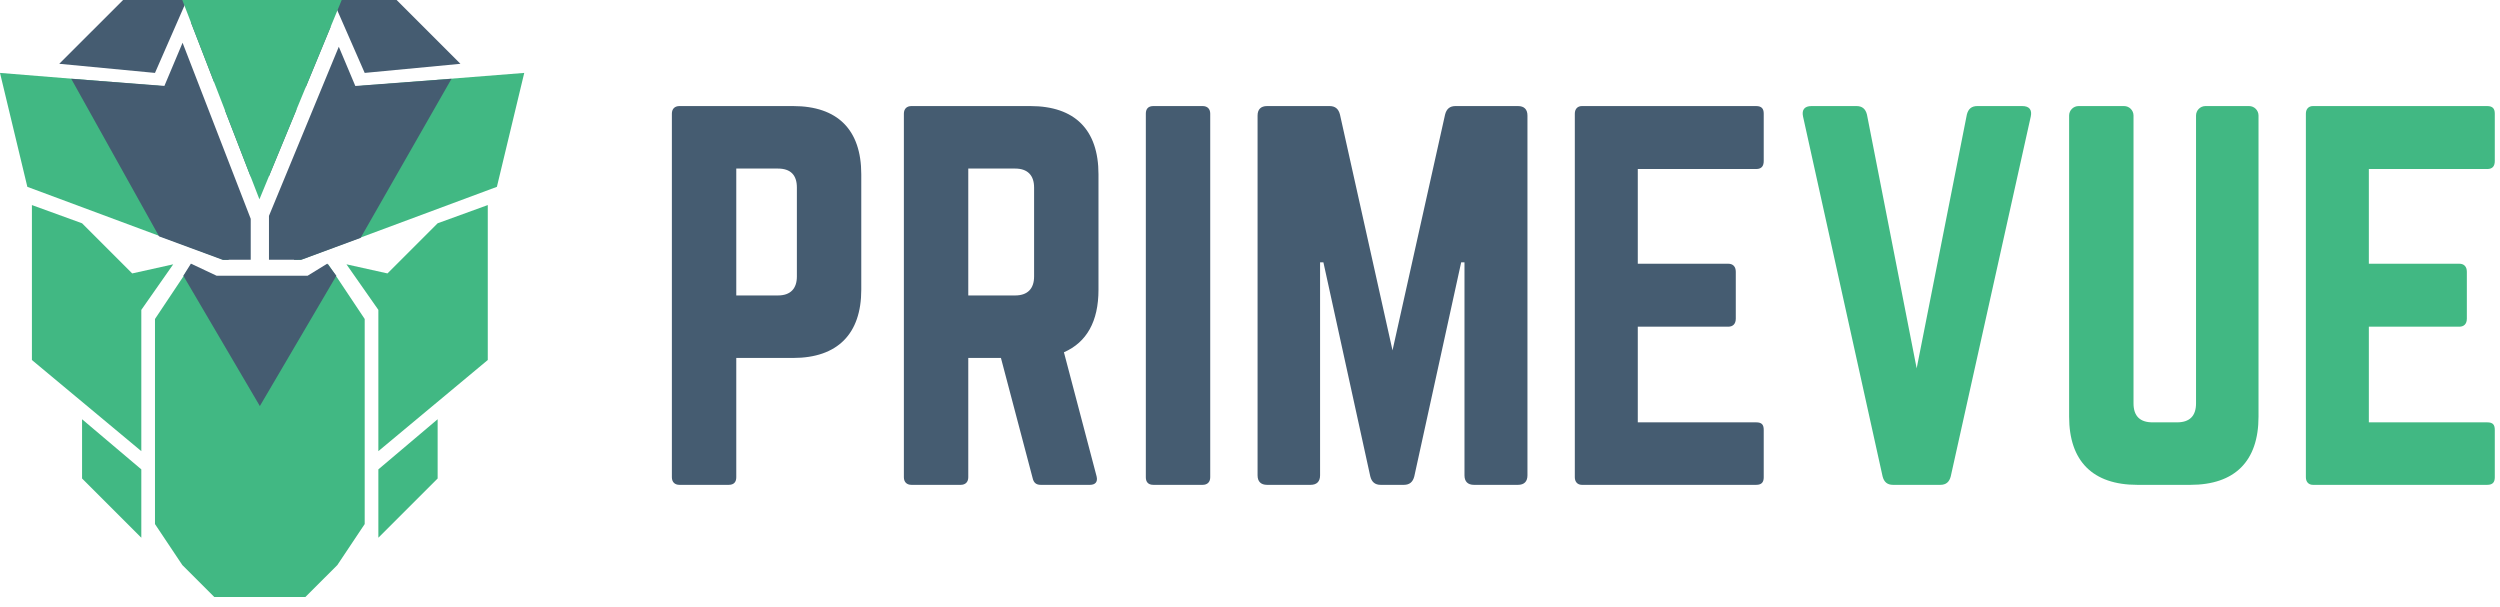
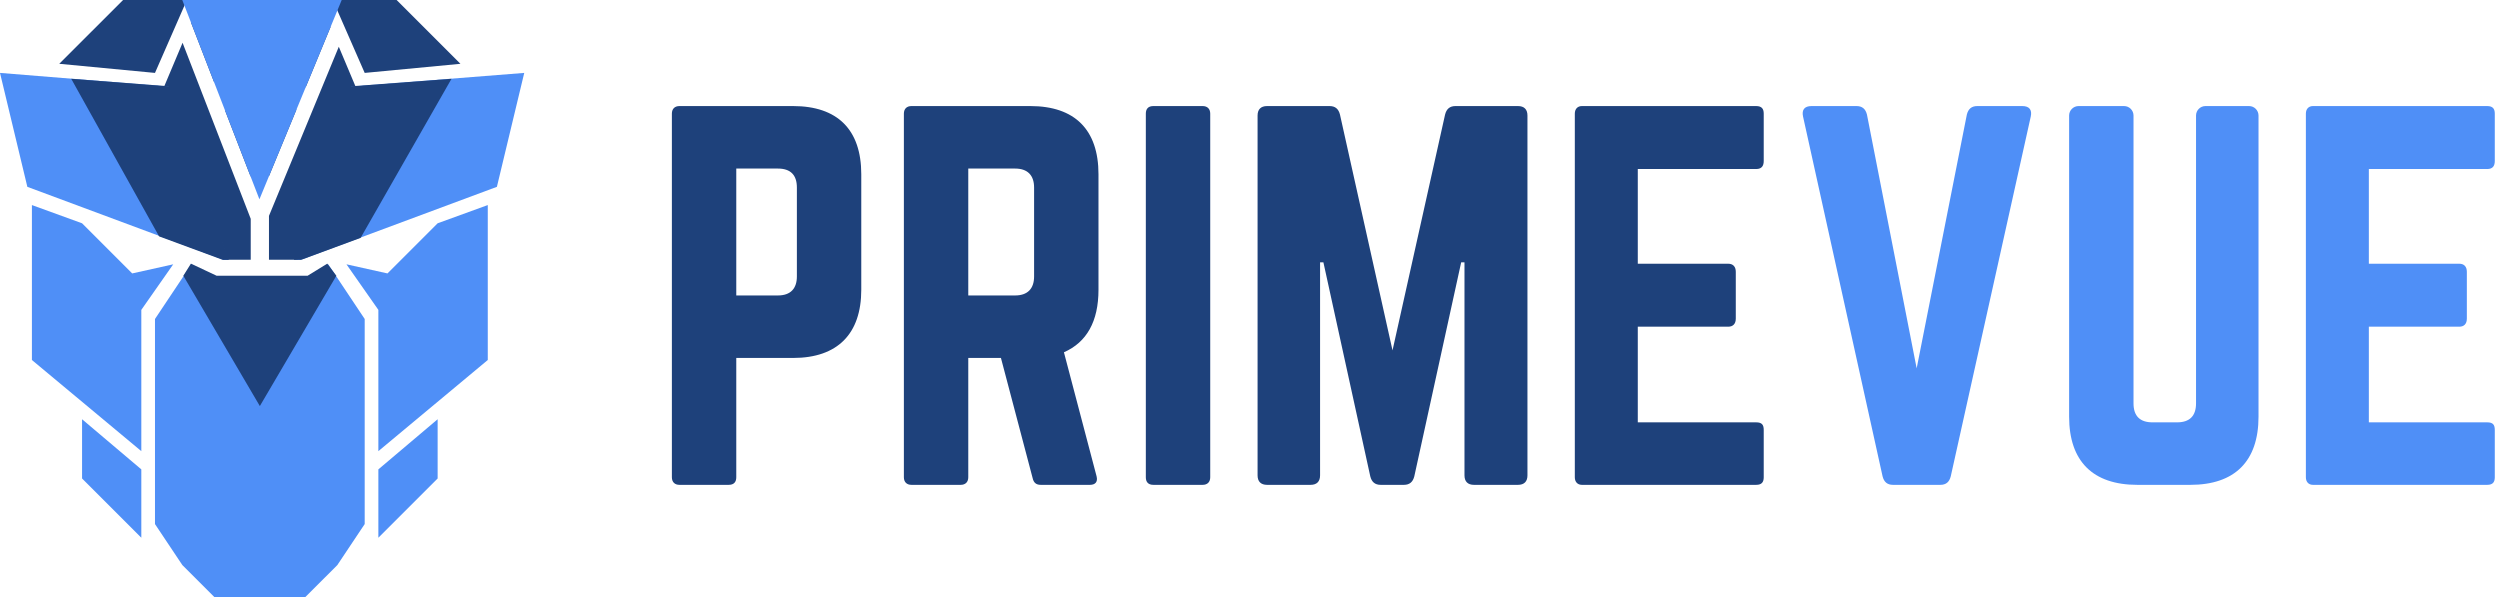
<svg xmlns="http://www.w3.org/2000/svg" width="165" height="40" viewBox="0 0 165 40" fill="none">
-   <path fill-rule="evenodd" clip-rule="evenodd" d="M128.062 32C128.438 32 128.656 31.812 128.75 31.438L134.031 7.688C134.125 7.25 133.938 7 133.469 7H130.5C130.125 7 129.906 7.188 129.812 7.562L126.5 24.312L123.219 7.562C123.125 7.188 122.906 7 122.531 7H119.562C119.094 7 118.906 7.25 119 7.688L124.25 31.438C124.344 31.812 124.562 32 124.938 32H128.062ZM144.562 32C147.5 32 149.062 30.438 149.062 27.5V7.625C149.062 7.281 148.781 7 148.438 7H145.562C145.219 7 144.938 7.281 144.938 7.625V26.625C144.938 27.469 144.5 27.875 143.688 27.875H142.062C141.25 27.875 140.812 27.469 140.812 26.625V7.625C140.812 7.281 140.531 7 140.188 7H137.188C136.844 7 136.562 7.281 136.562 7.625V27.5C136.562 30.438 138.125 32 141.062 32H144.562ZM164.656 31.5C164.656 31.812 164.531 32 164.156 32H152.656C152.375 32 152.188 31.812 152.188 31.5V7.5C152.188 7.188 152.375 7 152.656 7H164.156C164.531 7 164.656 7.188 164.656 7.5V10.625C164.656 10.938 164.531 11.156 164.156 11.156H156.344V17.406H162.312C162.625 17.406 162.812 17.594 162.812 17.938V21.031C162.812 21.375 162.625 21.562 162.312 21.562H156.344V27.875H164.156C164.531 27.875 164.656 28.031 164.656 28.375V31.5Z" fill="#41B883" />
-   <path fill-rule="evenodd" clip-rule="evenodd" d="M48.094 32C48.438 32 48.594 31.812 48.594 31.5V23.625H52.344C55.281 23.625 56.844 22.031 56.844 19.125V11.5C56.844 8.562 55.281 7 52.344 7H44.844C44.531 7 44.344 7.188 44.344 7.5V31.5C44.344 31.812 44.531 32 44.844 32H48.094ZM51.344 19.5H48.594V11.125H51.344C52.188 11.125 52.594 11.562 52.594 12.375V18.25C52.594 19.031 52.188 19.5 51.344 19.5ZM63.906 31.5C63.906 31.812 63.719 32 63.406 32H60.156C59.844 32 59.656 31.812 59.656 31.5V7.5C59.656 7.188 59.844 7 60.156 7H68C70.938 7 72.5 8.562 72.5 11.5V19.125C72.5 21.219 71.719 22.594 70.219 23.25L72.375 31.438C72.469 31.812 72.281 32 71.938 32H68.688C68.375 32 68.219 31.844 68.156 31.562L66.062 23.625H63.906V31.5ZM67 19.5H63.906V11.125H67C67.812 11.125 68.25 11.562 68.25 12.375V18.25C68.25 19.062 67.812 19.5 67 19.5ZM79.875 31.5C79.875 31.812 79.688 32 79.375 32H76.125C75.781 32 75.625 31.812 75.625 31.5V7.5C75.625 7.188 75.781 7 76.125 7H79.375C79.688 7 79.875 7.188 79.875 7.5V31.5ZM86.5 32C86.906 32 87.125 31.781 87.125 31.375V17.312H87.344L90.438 31.438C90.531 31.812 90.75 32 91.125 32H92.656C93.031 32 93.25 31.812 93.344 31.438L96.438 17.312H96.656V31.375C96.656 31.781 96.875 32 97.281 32H100.188C100.594 32 100.812 31.781 100.812 31.375V7.625C100.812 7.219 100.594 7 100.188 7H96.062C95.688 7 95.469 7.188 95.375 7.562L91.906 23.125L88.438 7.562C88.344 7.188 88.125 7 87.75 7H83.625C83.219 7 83 7.219 83 7.625V31.375C83 31.781 83.219 32 83.625 32H86.5ZM116.406 31.5C116.406 31.812 116.281 32 115.906 32H104.406C104.125 32 103.938 31.812 103.938 31.5V7.5C103.938 7.188 104.125 7 104.406 7H115.906C116.281 7 116.406 7.188 116.406 7.5V10.625C116.406 10.938 116.281 11.156 115.906 11.156H108.094V17.406H114.062C114.375 17.406 114.562 17.594 114.562 17.938V21.031C114.562 21.375 114.375 21.562 114.062 21.562H108.094V27.875H115.906C116.281 27.875 116.406 28.031 116.406 28.375V31.5Z" fill="#455C71" />
-   <path d="M25.574 18.046L22.866 17.444L24.972 20.452V29.776L32.193 23.76V13.534L28.884 14.737L25.574 18.046Z" fill="#41B883" />
-   <path d="M8.725 18.046L11.433 17.444L9.327 20.452V29.776L2.106 23.76V13.534L5.416 14.737L8.725 18.046Z" fill="#41B883" />
-   <path fill-rule="evenodd" clip-rule="evenodd" d="M10.229 21.053L12.636 17.444L14.141 18.346H20.158L21.663 17.444L24.07 21.053V34.588L22.264 37.295L20.158 39.4H14.141L12.035 37.295L10.229 34.588V21.053Z" fill="#41B883" />
-   <path d="M24.972 35.49L28.884 31.58V27.67L24.972 30.979V35.49Z" fill="#41B883" />
-   <path d="M9.327 35.49L5.416 31.58V27.67L9.327 30.979V35.49Z" fill="#41B883" />
-   <path fill-rule="evenodd" clip-rule="evenodd" d="M21.061 0H20.159V5.799L21.814 1.788L21.061 0ZM19.576 7.208L18.955 7.519V0H17.752V11.628L19.576 7.208ZM17.752 14.248L22.361 3.085L23.468 5.715L19.858 17.143H17.752V14.248ZM16.548 11.672V0H15.345V7.519L14.844 7.269L16.548 11.672ZM14.141 5.454V0H13.239L12.609 1.495L14.141 5.454ZM12.05 2.822L16.548 14.442V17.143H14.743L10.832 5.715L12.05 2.822Z" fill="#455C71" />
-   <path fill-rule="evenodd" clip-rule="evenodd" d="M1.805 12.331L14.743 17.144H15.043L11.132 5.715L0 4.812L1.805 12.331ZM32.795 12.331L19.857 17.144H19.556L23.167 5.715L34.6 4.812L32.795 12.331Z" fill="#41B883" />
-   <path d="M24.07 4.812L30.388 4.211L26.176 0H21.963L24.07 4.812Z" fill="#455C71" />
-   <path d="M10.229 4.812L3.911 4.211L8.123 0H12.335L10.229 4.812Z" fill="#455C71" />
-   <path d="M4.7 5.2L11.2 5.7L15.1 17.15H14.7L10.5 15.6L4.7 5.2Z" fill="#455C71" />
-   <path d="M29.8 5.2L23.1 5.7L19.4 17.15L19.9 17.14L23.8 15.7L29.8 5.2Z" fill="#455C71" />
-   <path d="M12.1 18.2L12.6 17.4L14.3 18.2H20.3L21.6 17.4L22.2 18.2L17.15 26.8L12.1 18.2Z" fill="#455C71" />
-   <path fill-rule="evenodd" clip-rule="evenodd" d="M12.03 0L17.122 13.154L22.553 0H12.03Z" fill="#41B883" />
+   <path fill-rule="evenodd" clip-rule="evenodd" d="M128.062 32C128.438 32 128.656 31.812 128.75 31.438L134.031 7.688C134.125 7.25 133.938 7 133.469 7H130.5C130.125 7 129.906 7.188 129.812 7.562L126.5 24.312L123.219 7.562C123.125 7.188 122.906 7 122.531 7H119.562C119.094 7 118.906 7.25 119 7.688L124.25 31.438C124.344 31.812 124.562 32 124.938 32H128.062ZM144.562 32C147.5 32 149.062 30.438 149.062 27.5V7.625C149.062 7.281 148.781 7 148.438 7H145.562C145.219 7 144.938 7.281 144.938 7.625V26.625C144.938 27.469 144.5 27.875 143.688 27.875H142.062C141.25 27.875 140.812 27.469 140.812 26.625V7.625C140.812 7.281 140.531 7 140.188 7H137.188C136.844 7 136.562 7.281 136.562 7.625V27.5C136.562 30.438 138.125 32 141.062 32H144.562ZM164.656 31.5C164.656 31.812 164.531 32 164.156 32H152.656C152.375 32 152.188 31.812 152.188 31.5V7.5C152.188 7.188 152.375 7 152.656 7H164.156C164.531 7 164.656 7.188 164.656 7.5V10.625C164.656 10.938 164.531 11.156 164.156 11.156H156.344V17.406H162.312C162.625 17.406 162.812 17.594 162.812 17.938V21.031C162.812 21.375 162.625 21.562 162.312 21.562H156.344V27.875H164.156C164.531 27.875 164.656 28.031 164.656 28.375V31.5Z" fill="#4f8ff7" />
+   <path fill-rule="evenodd" clip-rule="evenodd" d="M48.094 32C48.438 32 48.594 31.812 48.594 31.5V23.625H52.344C55.281 23.625 56.844 22.031 56.844 19.125V11.5C56.844 8.562 55.281 7 52.344 7H44.844C44.531 7 44.344 7.188 44.344 7.5V31.5C44.344 31.812 44.531 32 44.844 32H48.094ZM51.344 19.5H48.594V11.125H51.344C52.188 11.125 52.594 11.562 52.594 12.375V18.25C52.594 19.031 52.188 19.5 51.344 19.5ZM63.906 31.5C63.906 31.812 63.719 32 63.406 32H60.156C59.844 32 59.656 31.812 59.656 31.5V7.5C59.656 7.188 59.844 7 60.156 7H68C70.938 7 72.5 8.562 72.5 11.5V19.125C72.5 21.219 71.719 22.594 70.219 23.25L72.375 31.438C72.469 31.812 72.281 32 71.938 32H68.688C68.375 32 68.219 31.844 68.156 31.562L66.062 23.625H63.906V31.5ZM67 19.5H63.906V11.125H67C67.812 11.125 68.25 11.562 68.25 12.375V18.25C68.25 19.062 67.812 19.5 67 19.5ZM79.875 31.5C79.875 31.812 79.688 32 79.375 32H76.125C75.781 32 75.625 31.812 75.625 31.5V7.5C75.625 7.188 75.781 7 76.125 7H79.375C79.688 7 79.875 7.188 79.875 7.5V31.5ZM86.5 32C86.906 32 87.125 31.781 87.125 31.375V17.312H87.344L90.438 31.438C90.531 31.812 90.75 32 91.125 32H92.656C93.031 32 93.25 31.812 93.344 31.438L96.438 17.312H96.656V31.375C96.656 31.781 96.875 32 97.281 32H100.188C100.594 32 100.812 31.781 100.812 31.375V7.625C100.812 7.219 100.594 7 100.188 7H96.062C95.688 7 95.469 7.188 95.375 7.562L91.906 23.125L88.438 7.562C88.344 7.188 88.125 7 87.75 7H83.625C83.219 7 83 7.219 83 7.625V31.375C83 31.781 83.219 32 83.625 32H86.5ZM116.406 31.5C116.406 31.812 116.281 32 115.906 32H104.406C104.125 32 103.938 31.812 103.938 31.5V7.5C103.938 7.188 104.125 7 104.406 7H115.906C116.281 7 116.406 7.188 116.406 7.5V10.625C116.406 10.938 116.281 11.156 115.906 11.156H108.094V17.406H114.062C114.375 17.406 114.562 17.594 114.562 17.938V21.031C114.562 21.375 114.375 21.562 114.062 21.562H108.094V27.875H115.906C116.281 27.875 116.406 28.031 116.406 28.375V31.5Z" fill="#1e417b" />
+   <path d="M25.574 18.046L22.866 17.444L24.972 20.452V29.776L32.193 23.76V13.534L28.884 14.737L25.574 18.046Z" fill="#4f8ff7" />
+   <path d="M8.725 18.046L11.433 17.444L9.327 20.452V29.776L2.106 23.76V13.534L5.416 14.737L8.725 18.046Z" fill="#4f8ff7" />
+   <path fill-rule="evenodd" clip-rule="evenodd" d="M10.229 21.053L12.636 17.444L14.141 18.346H20.158L21.663 17.444L24.07 21.053V34.588L22.264 37.295L20.158 39.4H14.141L12.035 37.295L10.229 34.588V21.053Z" fill="#4f8ff7" />
+   <path d="M24.972 35.49L28.884 31.58V27.67L24.972 30.979V35.49Z" fill="#4f8ff7" />
+   <path d="M9.327 35.49L5.416 31.58V27.67L9.327 30.979V35.49Z" fill="#4f8ff7" />
+   <path fill-rule="evenodd" clip-rule="evenodd" d="M21.061 0H20.159V5.799L21.814 1.788L21.061 0ZM19.576 7.208L18.955 7.519V0H17.752V11.628L19.576 7.208ZM17.752 14.248L22.361 3.085L23.468 5.715L19.858 17.143H17.752V14.248ZM16.548 11.672V0H15.345V7.519L14.844 7.269L16.548 11.672ZM14.141 5.454V0H13.239L12.609 1.495L14.141 5.454ZM12.05 2.822L16.548 14.442V17.143H14.743L10.832 5.715L12.05 2.822Z" fill="#1e417b" />
+   <path fill-rule="evenodd" clip-rule="evenodd" d="M1.805 12.331L14.743 17.144H15.043L11.132 5.715L0 4.812L1.805 12.331ZM32.795 12.331L19.857 17.144H19.556L23.167 5.715L34.6 4.812L32.795 12.331Z" fill="#4f8ff7" />
+   <path d="M24.07 4.812L30.388 4.211L26.176 0H21.963L24.07 4.812Z" fill="#1e417b" />
+   <path d="M10.229 4.812L3.911 4.211L8.123 0H12.335L10.229 4.812Z" fill="#1e417b" />
+   <path d="M4.7 5.2L11.2 5.7L15.1 17.15H14.7L10.5 15.6L4.7 5.2Z" fill="#1e417b" />
+   <path d="M29.8 5.2L23.1 5.7L19.4 17.15L19.9 17.14L23.8 15.7L29.8 5.2Z" fill="#1e417b" />
+   <path d="M12.1 18.2L12.6 17.4L14.3 18.2H20.3L21.6 17.4L22.2 18.2L17.15 26.8L12.1 18.2Z" fill="#1e417b" />
+   <path fill-rule="evenodd" clip-rule="evenodd" d="M12.03 0L17.122 13.154L22.553 0H12.03Z" fill="#4f8ff7" />
</svg>
